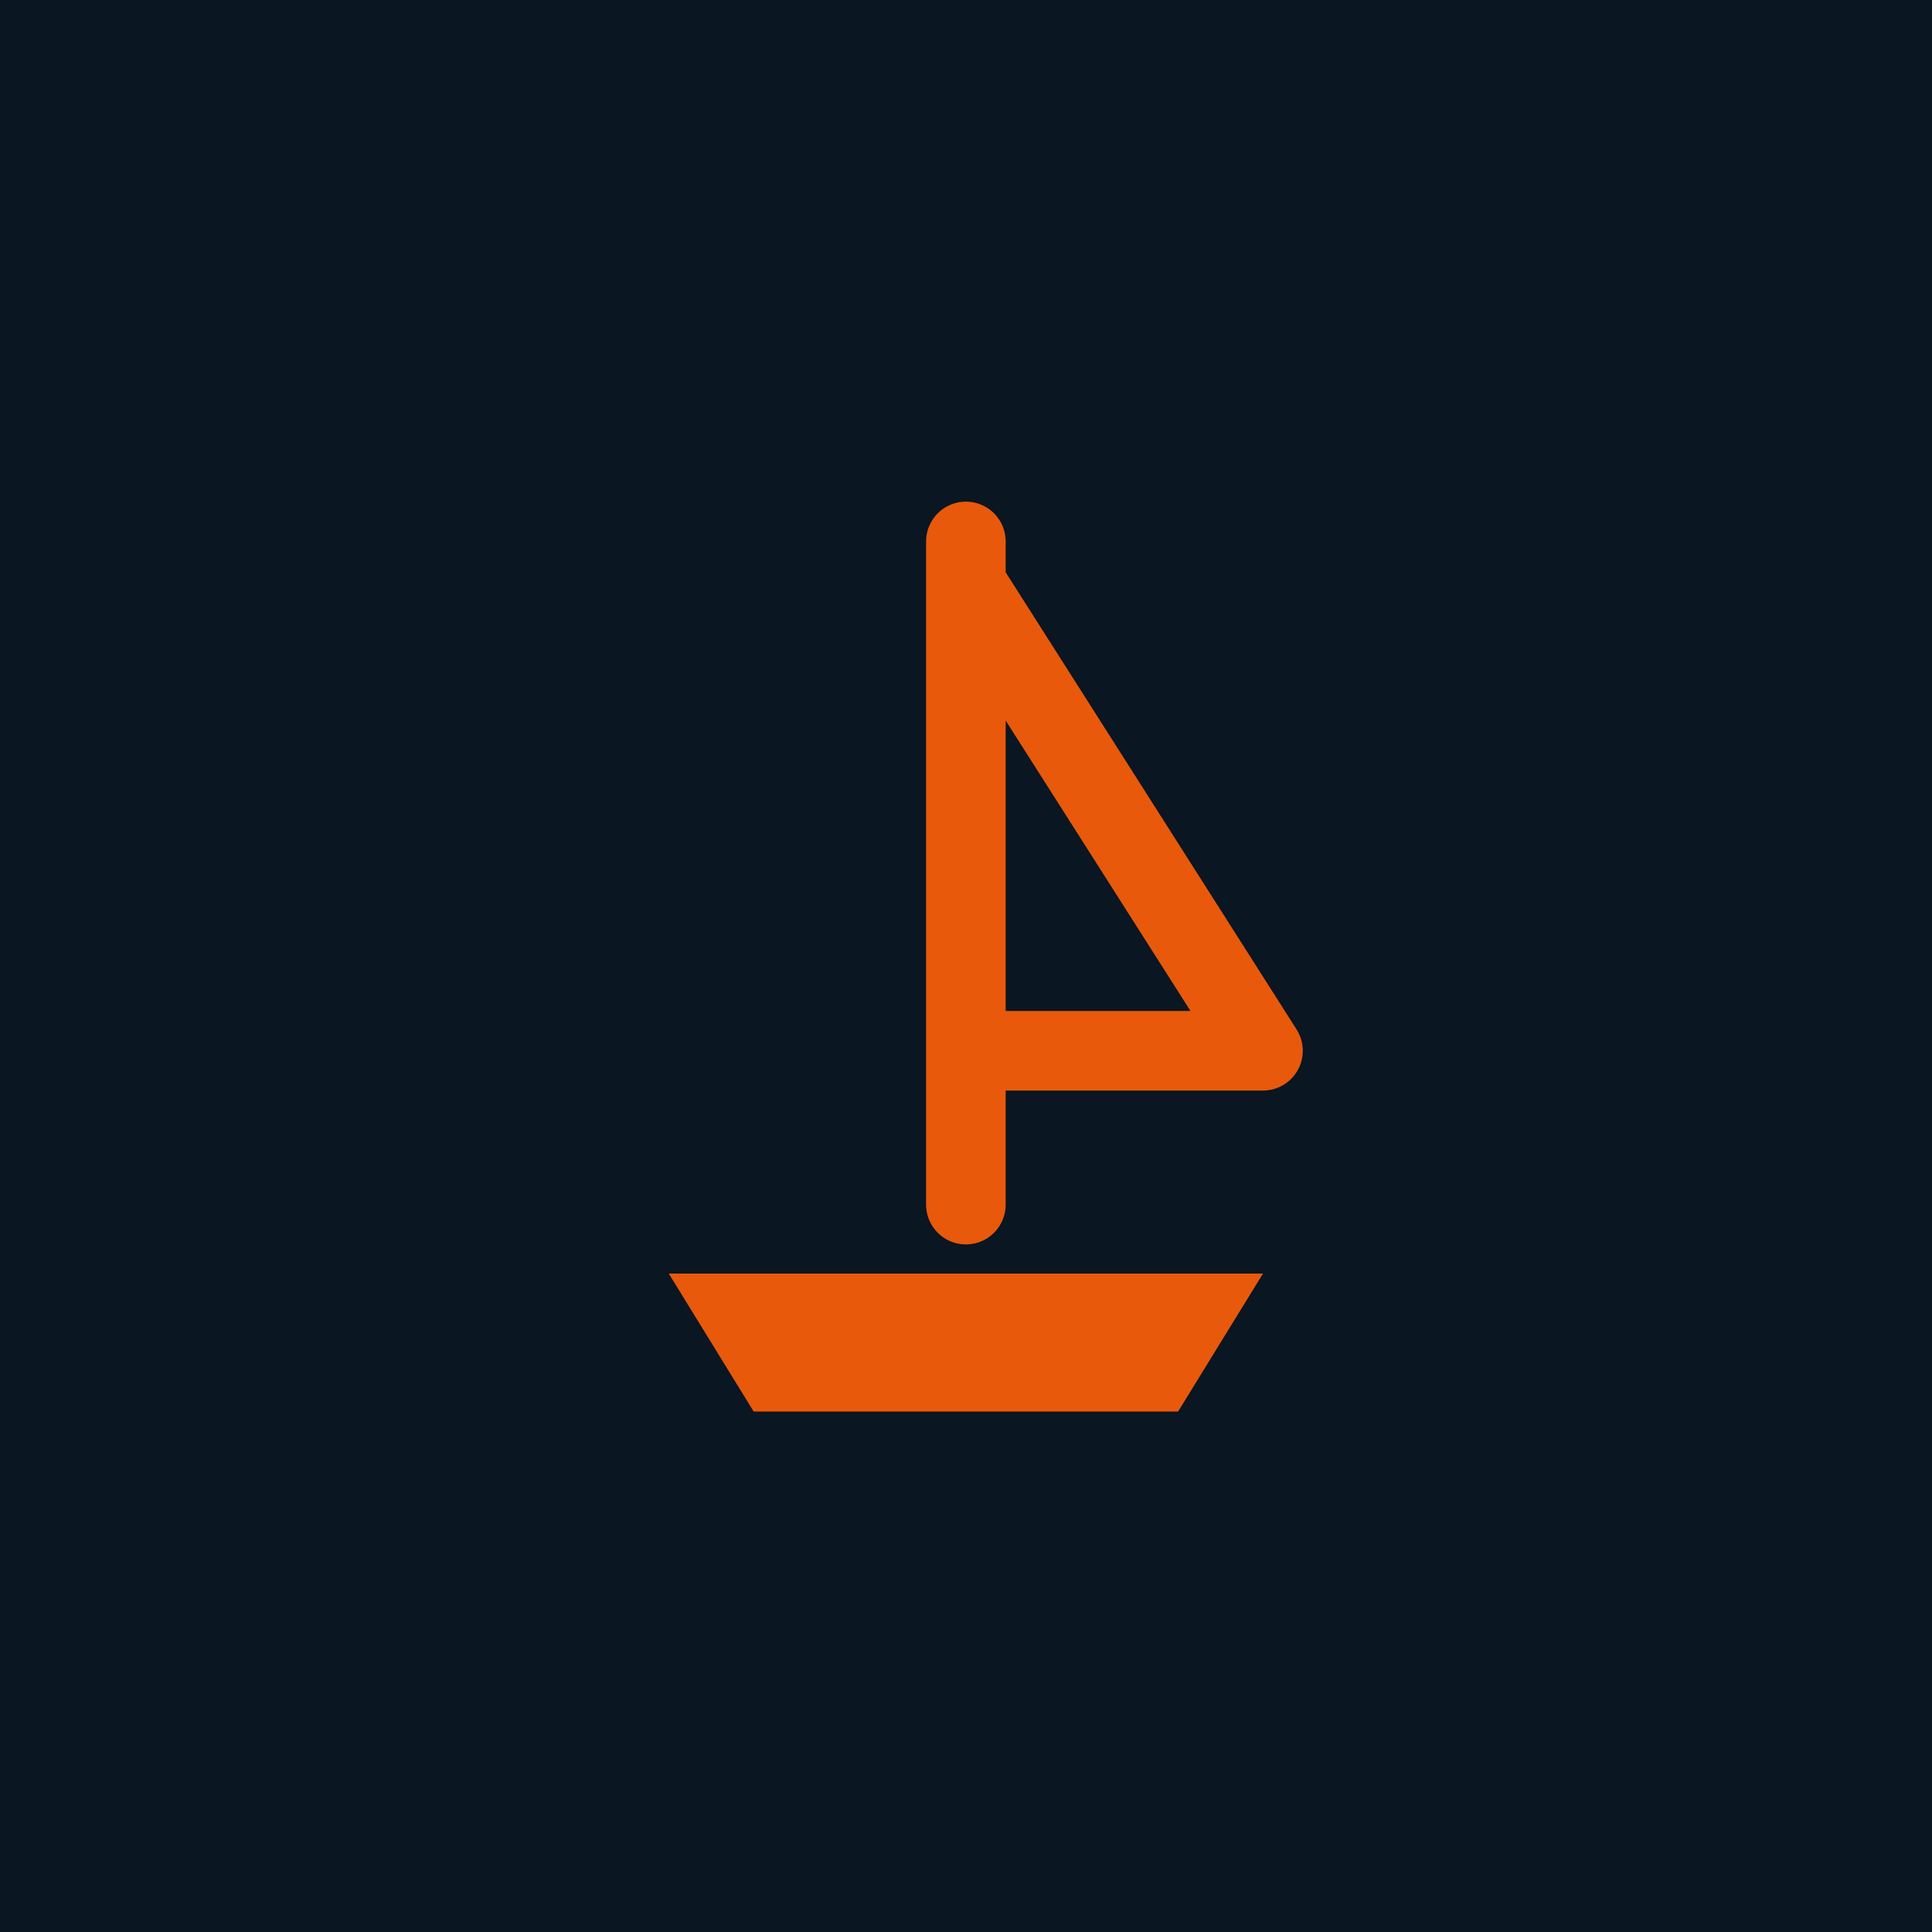
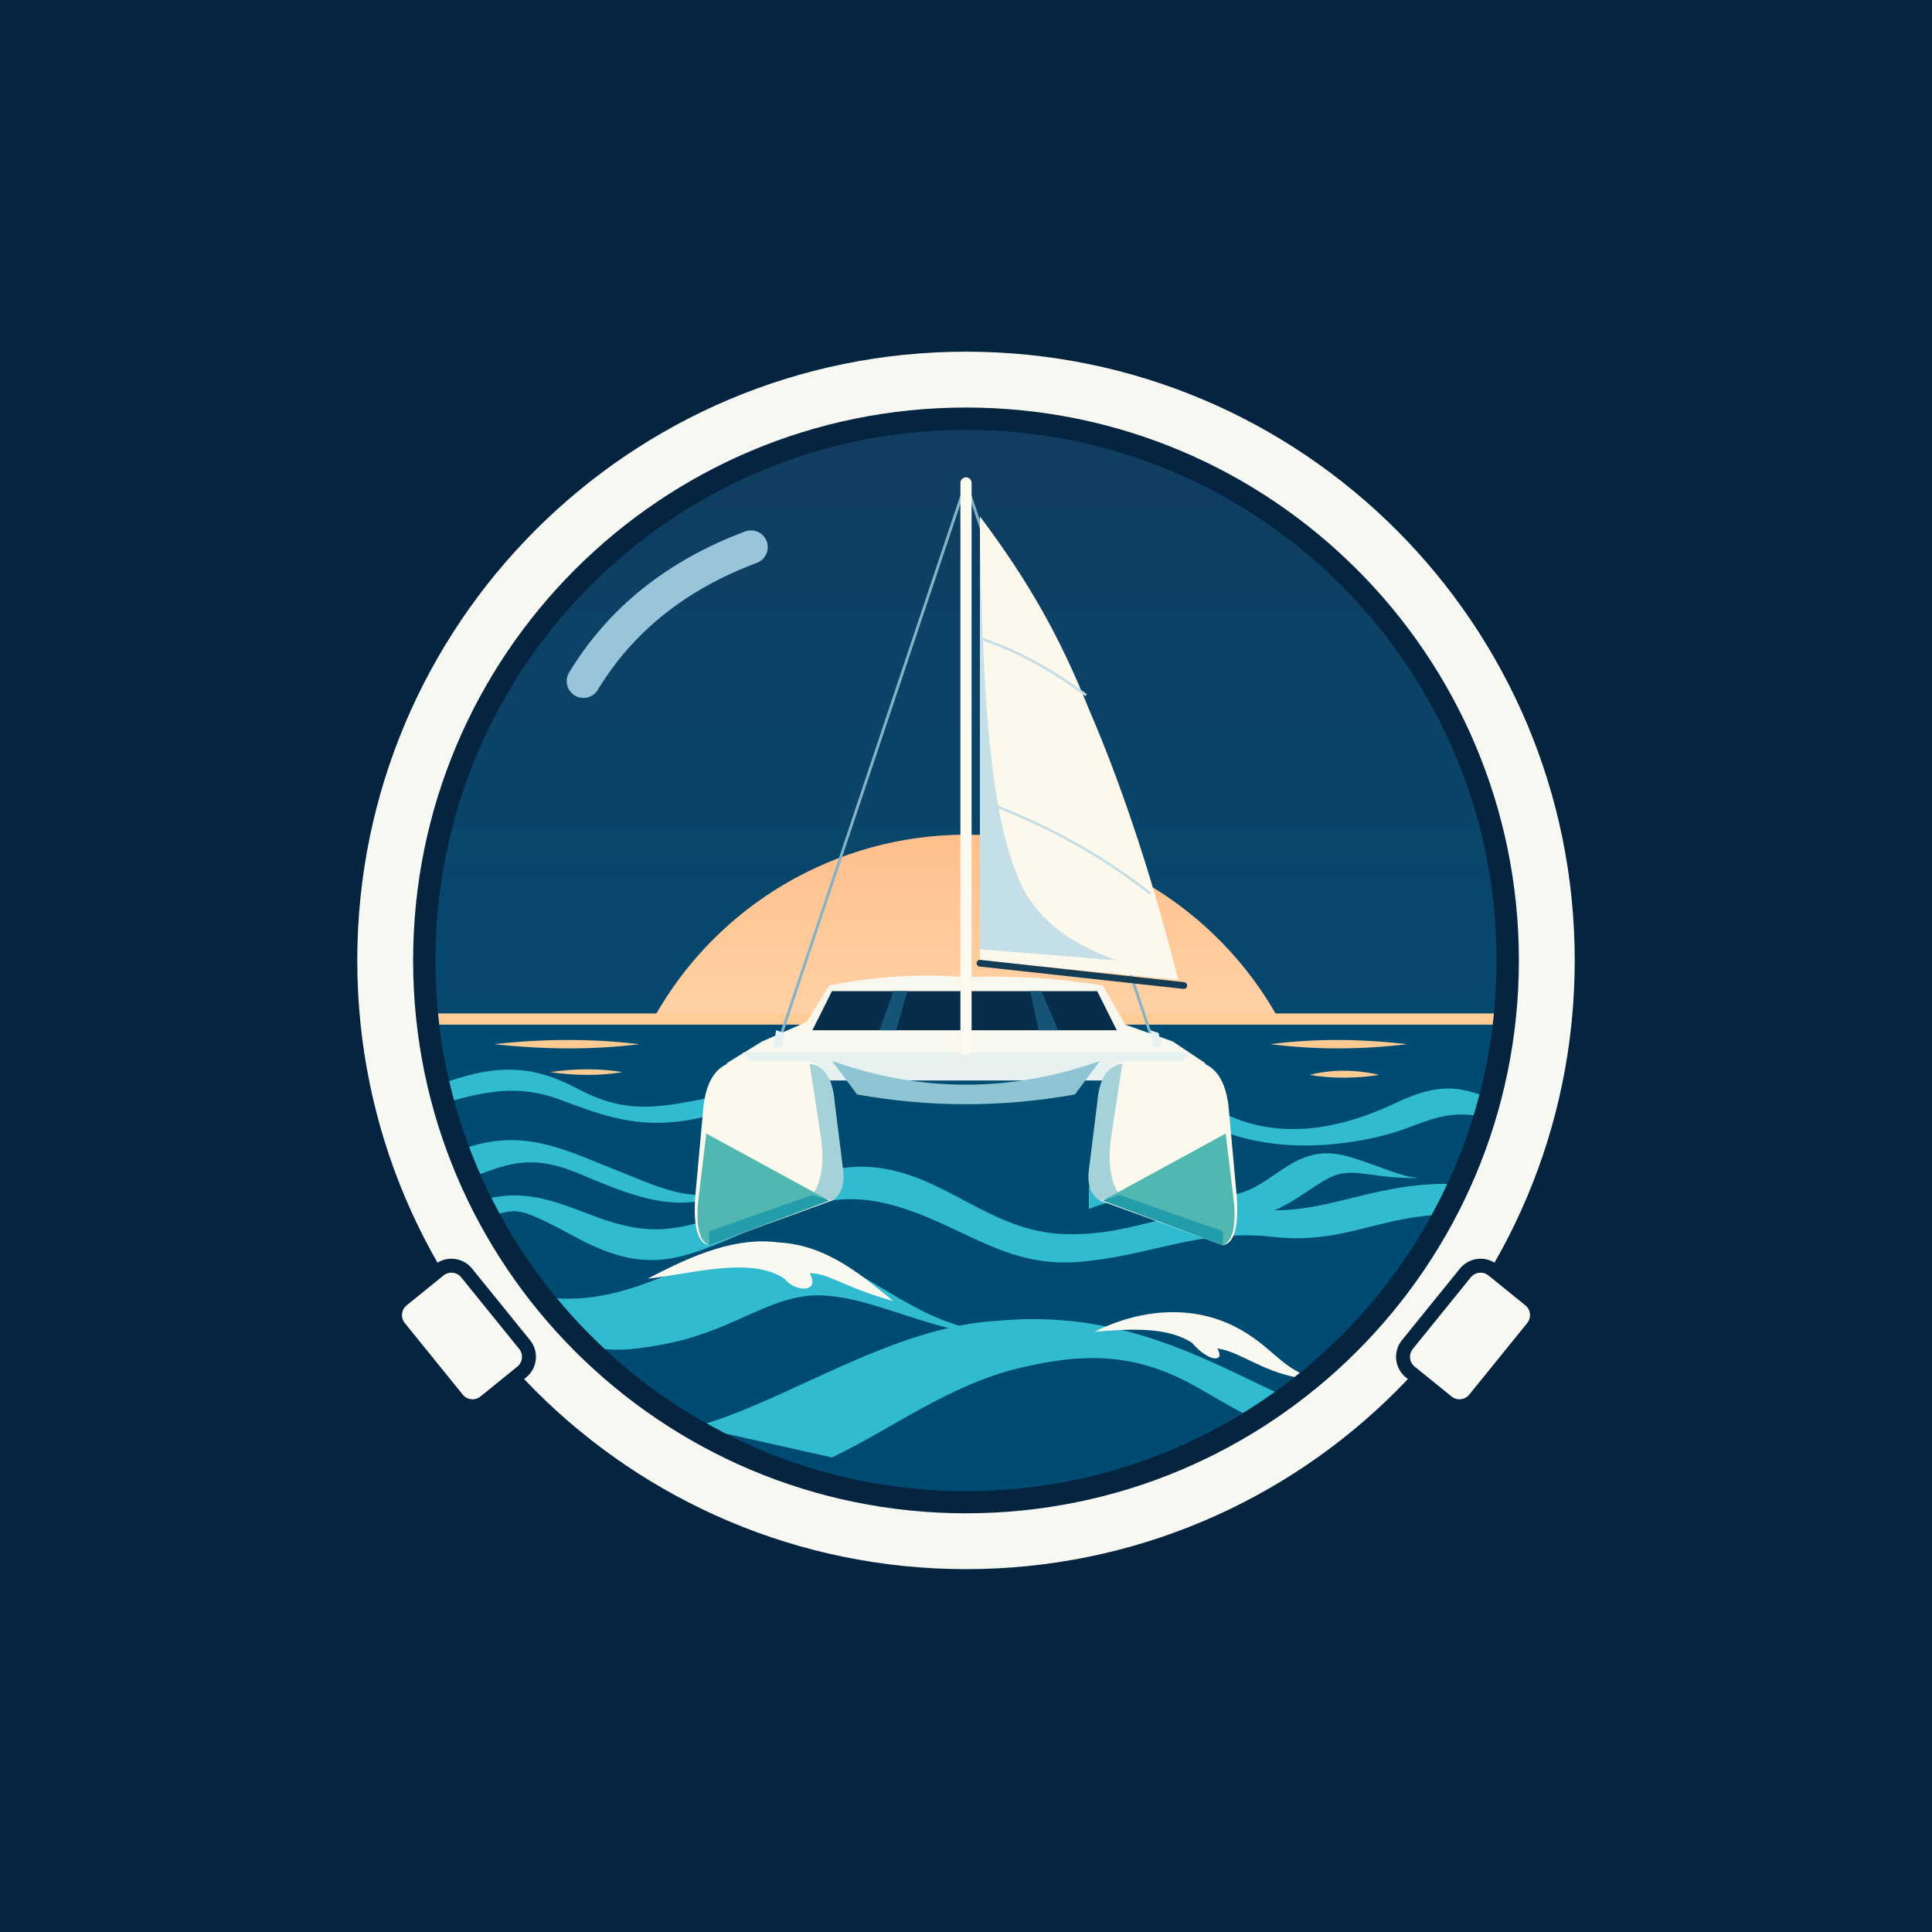
- <svg xmlns="http://www.w3.org/2000/svg" viewBox="0 0 512 512">
-   <rect width="512" height="512" fill="#0A1621" />
-   <g transform="translate(76 76) scale(.703)">
-     <path d="M144 372h224l-32 52H176z" fill="#E8590C" />
-     <path d="M256 96v250M256 112l112 176H256z" fill="none" stroke="#E8590C" stroke-width="30" stroke-linejoin="round" stroke-linecap="round" />
+ <svg xmlns="http://www.w3.org/2000/svg" viewBox="0 0 512 512" width="512" height="512">
+   <defs>
+     <clipPath id="window">
+       <circle cx="256" cy="254" r="190" />
+     </clipPath>
+     <linearGradient id="sky" x1="0" y1="0" x2="0" y2="1">
+       <stop stop-color="#103D60" />
+       <stop offset="1" stop-color="#00517A" />
+     </linearGradient>
+     <linearGradient id="sunset" x1="0" y1="0" x2="0" y2="1">
+       <stop stop-color="#FFBF8C" />
+       <stop offset="1" stop-color="#FFD2A5" />
+     </linearGradient>
+   </defs>
+   <rect width="512" height="512" fill="#052440" />
+   <g transform="translate(66.56 66.56) scale(0.74)">
+     <circle cx="256" cy="254" r="218" fill="#F8F8F2" />
+     <circle cx="256" cy="254" r="198" fill="#052440" />
+     <g clip-path="url(#window)">
+       <path fill="url(#sky)" d="M60 60H452V450H60Z" />
+       <path fill="url(#sunset)" d="M144 275A128 128 0 0 1 368 275Z" />
+       <path fill="#004B71" d="M60 275H452V450H60Z" />
+       <path stroke="#FFCC95" stroke-width="4" d="M65 275H447" />
+       <g fill="#FFCB93">
+         <path d="M87 284Q114 281 139 284Q115 287 87 284Z" />
+         <path d="M107 294Q121 292 133 294Q121 296 107 294Z" />
+         <path d="M365 284Q388 281 414 284Q389 287 365 284Z" />
+         <path d="M379 295Q391 292 404 295Q391 297 379 295Z" />
+       </g>
+       <g fill="#30BBD0">
+         <path d="M66 299C87 291 100 291 117 300S145 307 165 303L166 309C142 316 127 310 111 304S83 301 66 306Z" />
+         <path d="M345 307C366 319 389 315 410 305S437 302 452 306V314C431 304 422 312 408 316S368 324 345 314Z" />
+         <path d="M66 326C92 312 108 320 128 328S157 341 173 336C155 345 140 340 119 331S91 327 66 337Z" />
+         <path d="M300 335C323 329 336 340 351 338S373 319 392 324C403 327 410 331 418 332C398 332 394 327 384 333S365 348 348 346S323 334 300 343Z" />
+         <path d="M82 340C109 332 124 353 150 350S196 326 222 328S264 351 291 352S335 340 359 343S400 334 428 334L434 345C405 344 393 356 366 353S322 360 296 362S255 349 231 342S194 344 173 353S140 366 116 353S96 344 82 346Z" />
+         <path d="M109 375C139 377 158 358 183 357C208 354 227 376 251 384L266 389C239 385 223 375 205 374S174 386 150 391S124 392 109 390Z" />
+         <path d="M159 421C192 412 229 385 268 383C302 380 328 390 353 402S383 417 403 413L407 427C382 433 360 419 339 407S300 394 275 400S229 422 208 432Z" />
+       </g>
+       <g fill="#F9F9F2">
+         <path d="M142 368C159 359 174 353 189 355C207 356 220 368 230 376C212 371 207 366 200 366C204 373 195 373 191 368C179 360 159 366 142 368Z" />
+         <path d="M302 387C320 378 338 378 352 385S369 401 382 404C365 404 355 394 346 393C349 398 343 398 337 391C328 385 314 386 302 387Z" />
+       </g>
+       <g fill="none" stroke="#83B3C6" stroke-width="1" stroke-linecap="round">
+         <path d="M255 86L189 283" />
+         <path d="M257 86L323 283" />
+       </g>
+       <path fill="#F9F8EE" d="M183 283L199 276L207 263Q232 258 256 260Q281 259 305 263L313 277L330 283L342 291H170Z" />
+       <path fill="#062D49" d="M208 265L201 279H310L303 265Z" />
+       <path fill="#155477" d="M230 265H235L231 279H225ZM279 265H283L289 279H282Z" />
+       <path fill="#E7F2F0" d="M176 287H336L327 297H185Z" />
+       <path fill="#8FC5D2" d="M208 290Q256 307 304 290L295 302Q256 309 217 302Z" />
+       <g>
+         <path fill="#FBF8ED" d="M176 290Q164 290 162 306L159 339Q158 355 164 356L208 340Q213 337 211 323L208 303Q207 290 198 290Z" />
+         <path fill="#A5D1D8" d="M200 291Q208 292 209 305L212 329Q213 337 208 340L201 338Q206 331 204 317Z" />
+         <path fill="#51B7B1" d="M163 316L160 341Q159 354 164 356L207 340Z" />
+         <path fill="#249DAA" d="M164 356L207 340L201 338L164 351Z" />
+         <path fill="#FBF8ED" d="M336 290Q348 290 350 306L353 339Q354 355 348 356L304 340Q299 337 301 323L304 303Q305 290 314 290Z" />
+         <path fill="#A5D1D8" d="M312 291Q304 292 303 305L300 329Q299 337 304 340L311 338Q306 331 308 317Z" />
+         <path fill="#51B7B1" d="M349 316L352 341Q353 354 348 356L305 340Z" />
+         <path fill="#249DAA" d="M348 356L305 340L311 338L348 351Z" />
+       </g>
+       <path fill="#FCF8EC" d="M261 95C279 119 290 139 300 164C313 194 324 229 332 261L261 254Z" />
+       <path fill="#C5DFE8" d="M261 101C262 163 265 209 278 231C285 242 296 249 310 254L261 250Z" />
+       <g fill="none" stroke="#C3DEE7" stroke-width=".9">
+         <path d="M262 139Q280 145 299 159" />
+         <path d="M262 197Q295 209 322 230" />
+       </g>
+       <path d="M261 255L334 263" fill="none" stroke="#123D55" stroke-width="2.4" stroke-linecap="round" />
+       <path d="M256 83V286" fill="none" stroke="#FCF9EE" stroke-width="4" stroke-linecap="round" />
+       <g fill="#E4F2F3">
+         <path d="M188 279L187 285H190L191 280Z" />
+         <path d="M322 279L323 285H326L325 280Z" />
+       </g>
+       <path d="M119 154Q139 121 179 106" fill="none" stroke="#99C5DA" stroke-width="12" stroke-linecap="round" />
+     </g>
+     <g fill="#F8F8F2" stroke="#052440" stroke-width="5" stroke-linejoin="round">
+       <rect x="60" y="365" width="31" height="47" rx="7" transform="rotate(-39 75.5 388.5)" />
+       <rect x="421" y="365" width="31" height="47" rx="7" transform="rotate(39 436.5 388.5)" />
+     </g>
  </g>
</svg>
